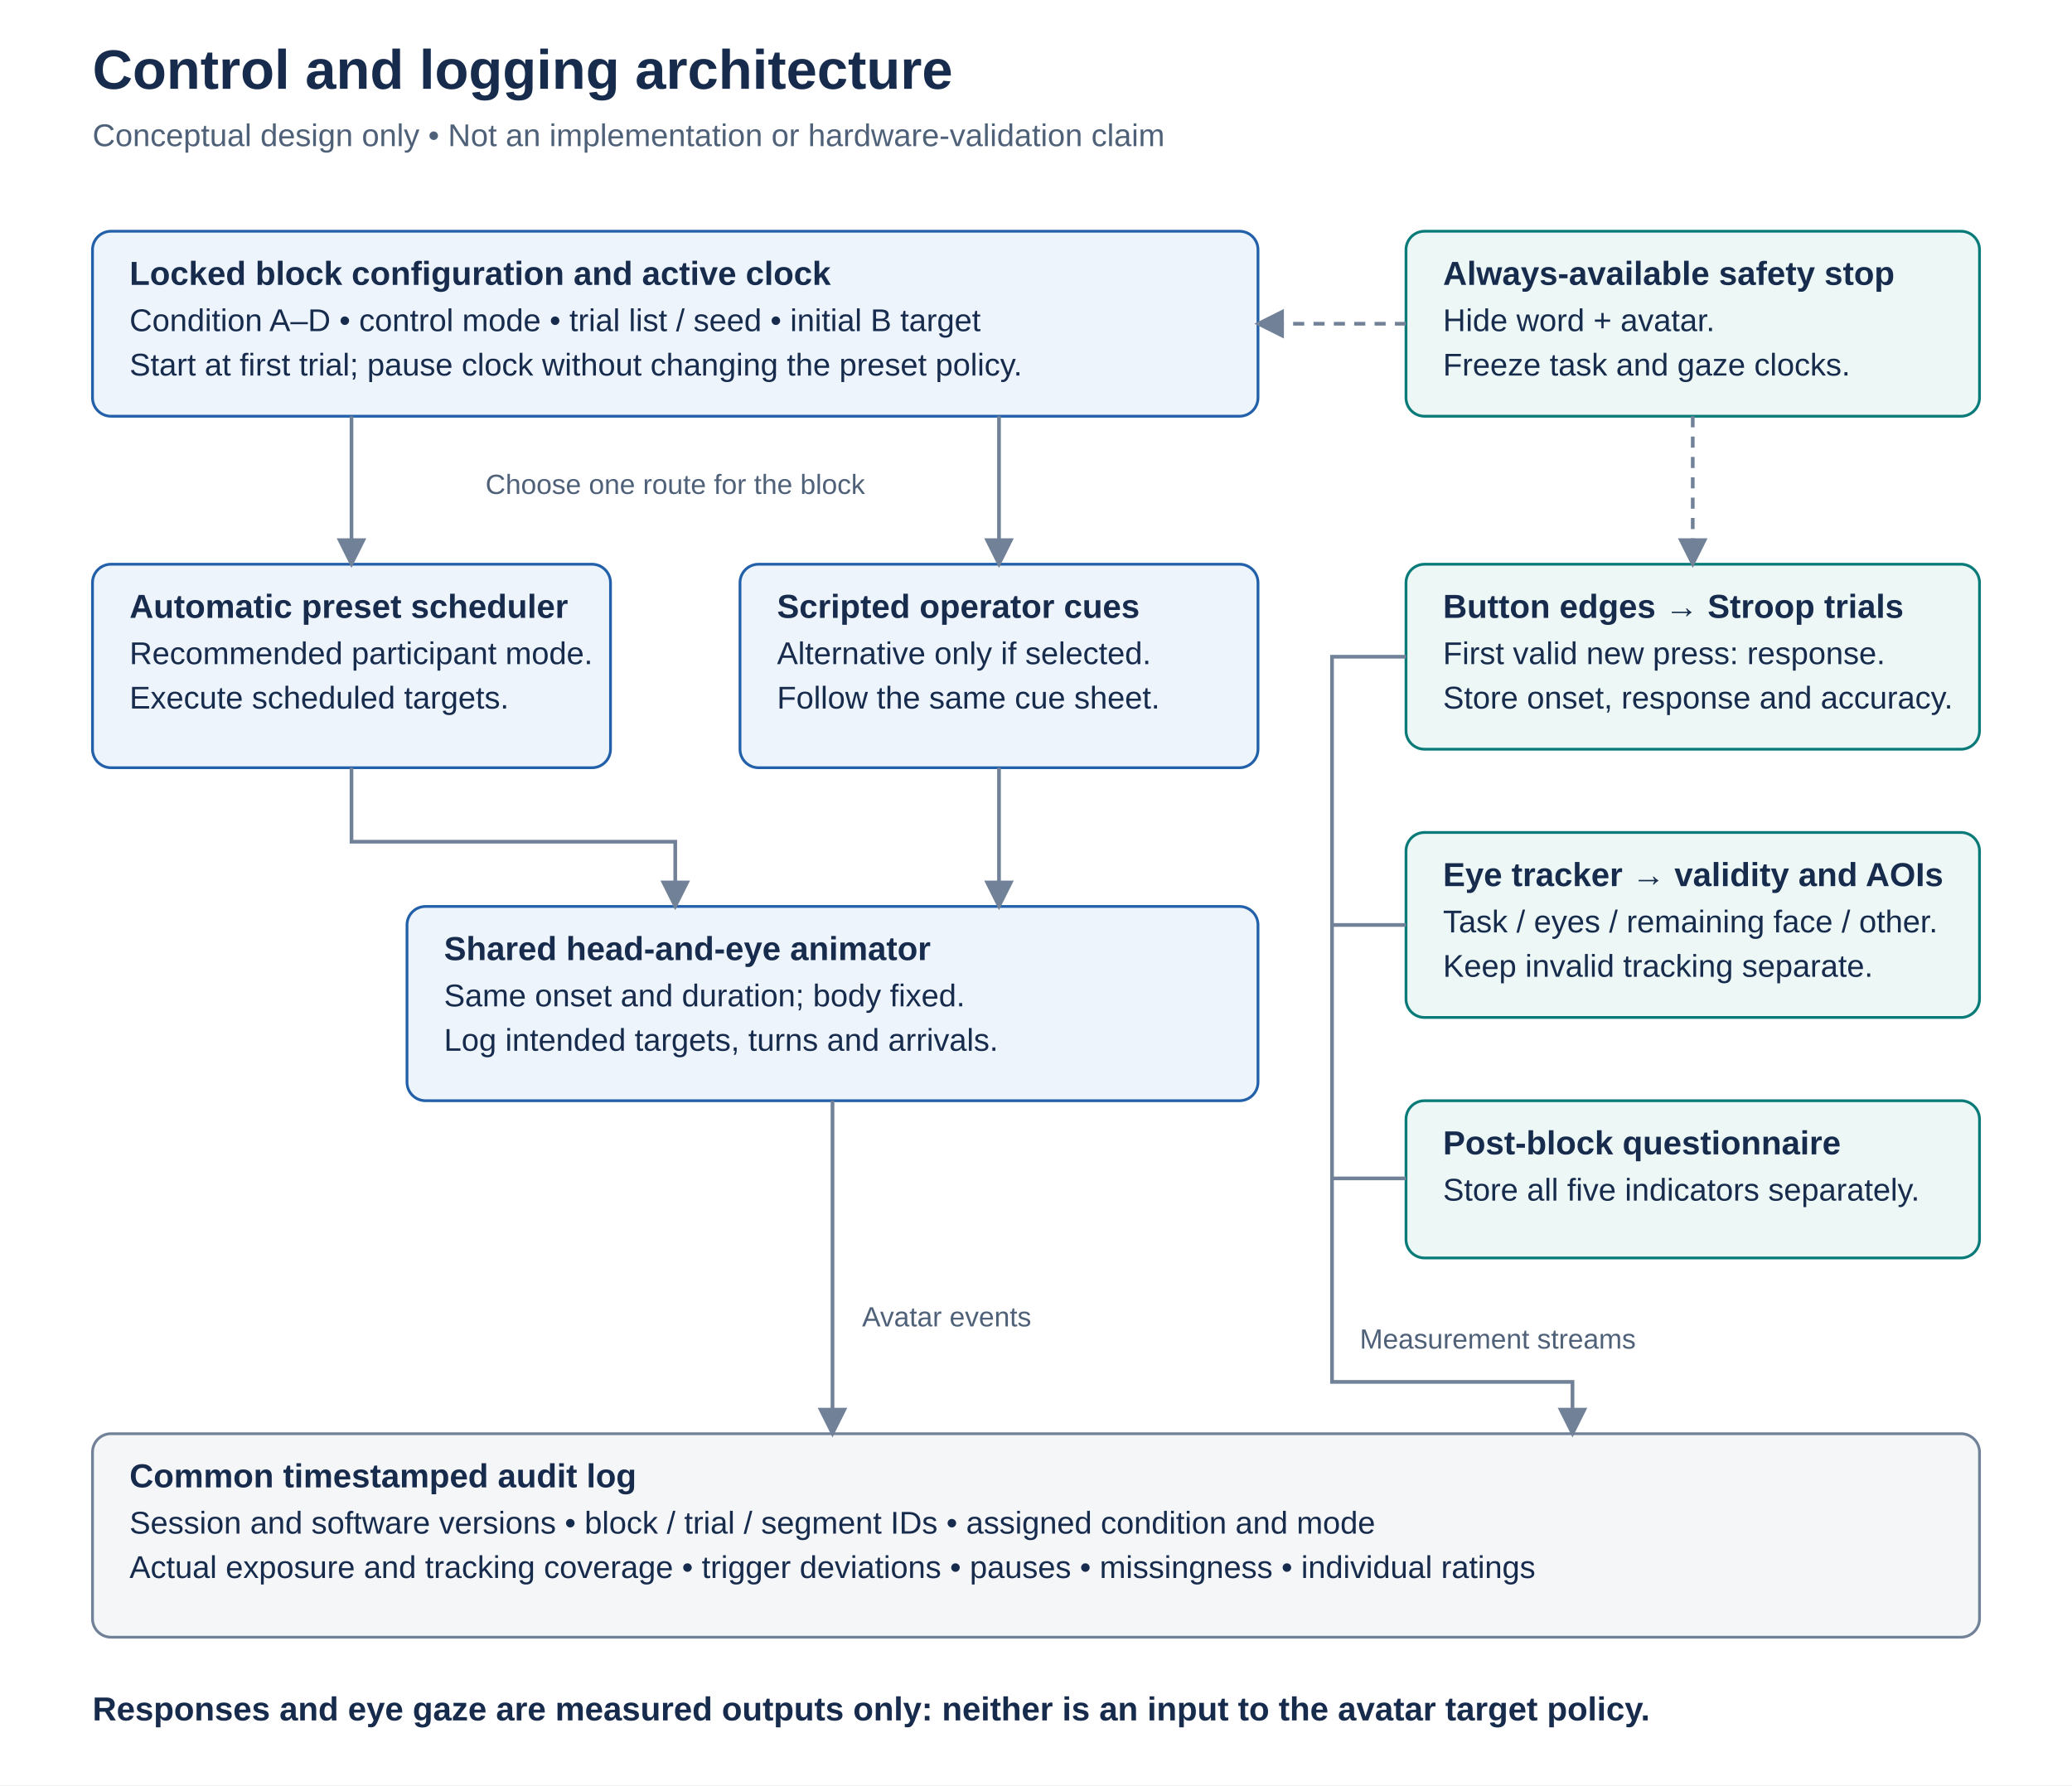
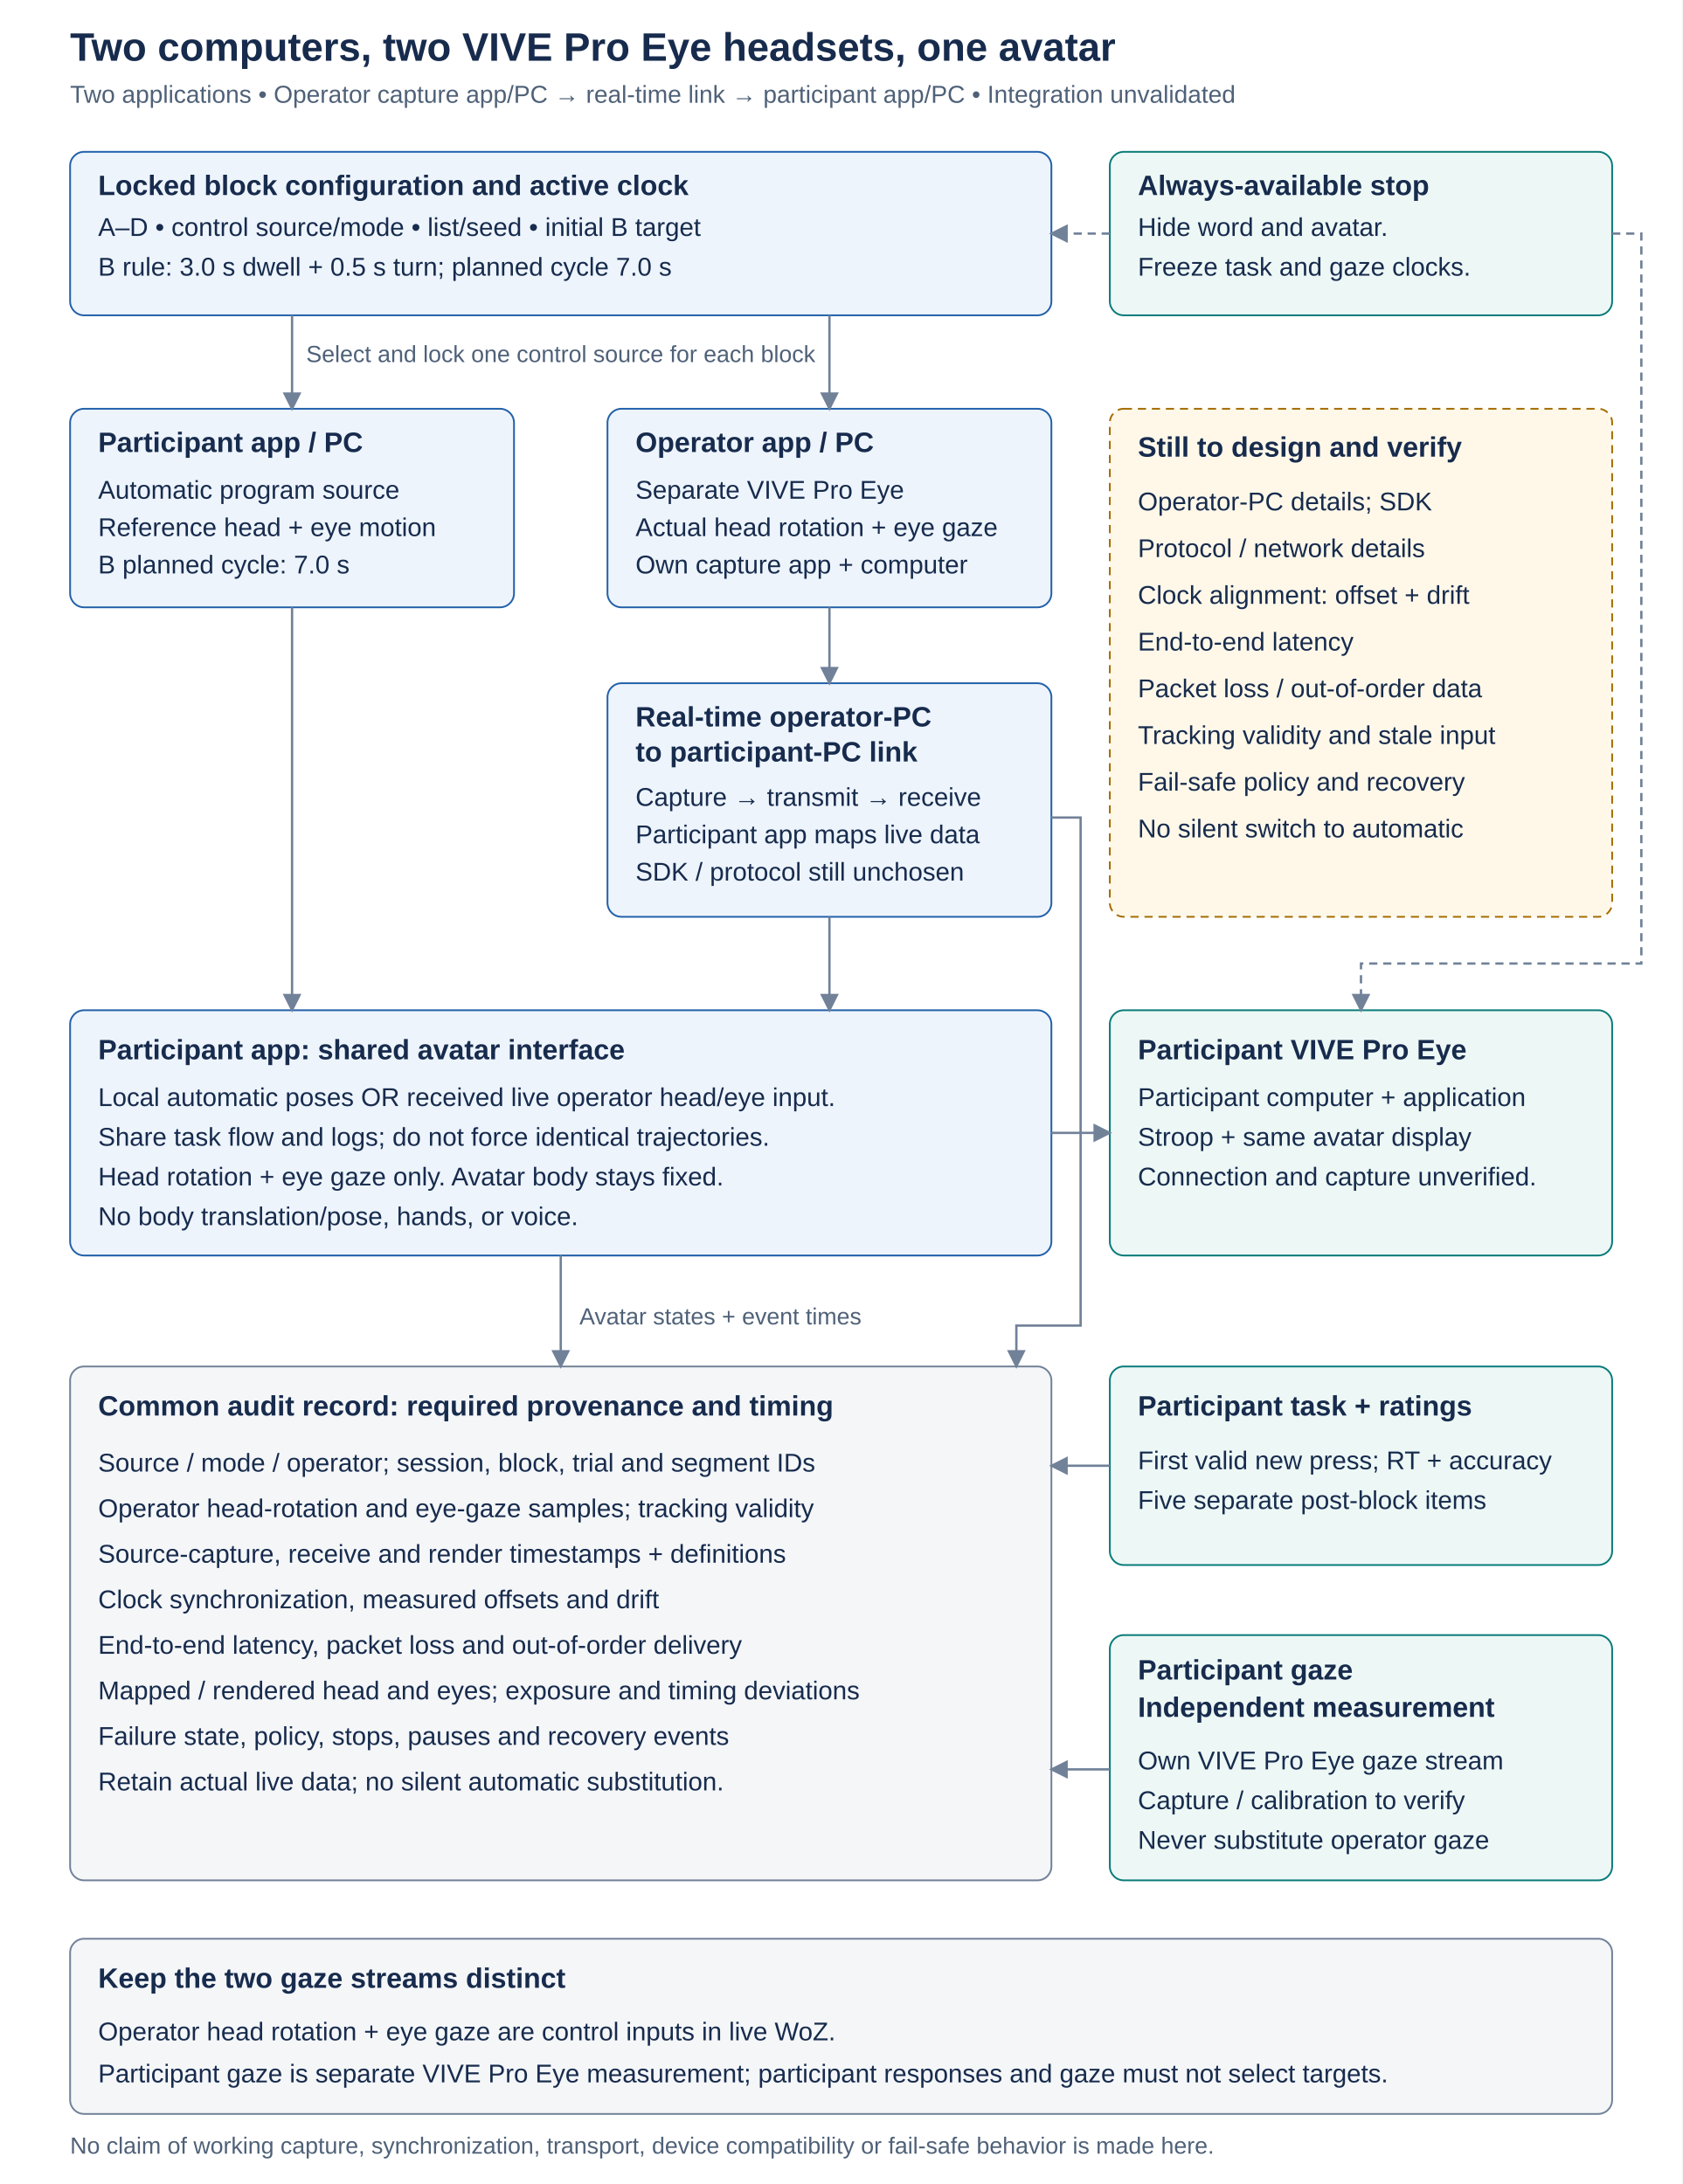
- <svg xmlns="http://www.w3.org/2000/svg" width="1120" height="965" viewBox="0 0 1120 965" role="img" aria-labelledby="title desc">
+ <svg xmlns="http://www.w3.org/2000/svg" width="1440" height="1870" viewBox="0 0 1440 1870" role="img" aria-labelledby="title desc">
  <defs>
    <marker id="arrow" markerWidth="9" markerHeight="9" refX="7" refY="4" orient="auto">
      <path d="M 0 0 L 8 4 L 0 8 z" fill="#718198" />
    </marker>
    <pattern id="hatch" width="8" height="8" patternUnits="userSpaceOnUse">
      <rect width="8" height="8" fill="#edf0f4" />
      <path d="M -2 2 L 2 -2 M 0 8 L 8 0 M 6 10 L 10 6" stroke="#c0c9d4" stroke-width="1.5" />
    </pattern>
  </defs>
-   <style>text {font-family: Arial, Helvetica, sans-serif; fill:#172b4d} .title {font-size:30px;font-weight:700} .sub {font-size:17px;fill:#4f6178} .label {font-size:18px;font-weight:700} .body {font-size:17px} .small {font-size:15px;fill:#4f6178} .tiny {font-size:14px;fill:#4f6178} .edge {fill:none;stroke:#718198;stroke-width:2;marker-end:url(#arrow)} .line {fill:none;stroke:#718198;stroke-width:2}</style>
-   <rect width="1120" height="965" fill="white" />
-   <text x="50" y="48" text-anchor="start" class="title">
-     <tspan x="50" dy="0">Control and logging architecture</tspan>
+   <style>text{font-family:Arial,Helvetica,sans-serif;fill:#172b4d}.title{font-size:34px;font-weight:700}.sub{font-size:21px;fill:#4f6178}.label{font-size:24px;font-weight:700}.body{font-size:22px}.small{font-size:20px;fill:#4f6178}.control{fill:#edf4fc;stroke:#2260a9;stroke-width:1.5}.measure{fill:#edf8f6;stroke:#087b79;stroke-width:1.5}.audit{fill:#f4f6f8;stroke:#718198;stroke-width:1.5}.pending{fill:#fff8e9;stroke:#a46c00;stroke-width:1.5;stroke-dasharray:7 5}.edge{fill:none;stroke:#718198;stroke-width:2;marker-end:url(#arrow)}.line{fill:none;stroke:#718198;stroke-width:2}</style>
+   <rect width="1440" height="1870" fill="white" />
+   <text x="60" y="52" text-anchor="start" class="title">
+     <tspan x="60" dy="0">Two computers, two VIVE Pro Eye headsets, one avatar</tspan>
  </text>
-   <text x="50" y="79" text-anchor="start" class="sub">
-     <tspan x="50" dy="0">Conceptual design only • Not an implementation or hardware-validation claim</tspan>
+   <text x="60" y="88" text-anchor="start" class="sub">
+     <tspan x="60" dy="0">Two applications • Operator capture app/PC → real-time link → participant app/PC • Integration unvalidated</tspan>
  </text>
-   <rect x="50" y="125" width="630" height="100" rx="10" fill="#edf4fc" stroke="#2260a9" stroke-width="1.5" />
-   <text x="70" y="154" text-anchor="start" class="label">
-     <tspan x="70" dy="0">Locked block configuration and active clock</tspan>
+   <rect x="60" y="130" width="840" height="140" rx="12" class="control" />
+   <text x="84" y="167" text-anchor="start" class="label">
+     <tspan x="84" dy="0">Locked block configuration and active clock</tspan>
  </text>
-   <text x="70" y="179" text-anchor="start" class="body">
-     <tspan x="70" dy="0">Condition A–D • control mode • trial list / seed • initial B target</tspan>
-     <tspan x="70" dy="24">Start at first trial; pause clock without changing the preset policy.</tspan>
+   <text x="84" y="202" text-anchor="start" class="body">
+     <tspan x="84" dy="0">A–D • control source/mode • list/seed • initial B target</tspan>
+     <tspan x="84" dy="34">B rule: 3.0 s dwell + 0.5 s turn; planned cycle 7.0 s</tspan>
  </text>
-   <rect x="760" y="125" width="310" height="100" rx="10" fill="#edf8f6" stroke="#087b79" stroke-width="1.5" />
-   <text x="780" y="154" text-anchor="start" class="label">
-     <tspan x="780" dy="0">Always-available safety stop</tspan>
+   <rect x="950" y="130" width="430" height="140" rx="12" class="measure" />
+   <text x="974" y="167" text-anchor="start" class="label">
+     <tspan x="974" dy="0">Always-available stop</tspan>
  </text>
-   <text x="780" y="179" text-anchor="start" class="body">
-     <tspan x="780" dy="0">Hide word + avatar.</tspan>
-     <tspan x="780" dy="24">Freeze task and gaze clocks.</tspan>
+   <text x="974" y="202" text-anchor="start" class="body">
+     <tspan x="974" dy="0">Hide word and avatar.</tspan>
+     <tspan x="974" dy="34">Freeze task and gaze clocks.</tspan>
  </text>
-   <rect x="50" y="305" width="280" height="110" rx="10" fill="#edf4fc" stroke="#2260a9" stroke-width="1.5" />
-   <text x="70" y="334" text-anchor="start" class="label">
-     <tspan x="70" dy="0">Automatic preset scheduler</tspan>
+   <text x="480" y="310" text-anchor="middle" class="small">
+     <tspan x="480" dy="0">Select and lock one control source for each block</tspan>
  </text>
-   <text x="70" y="359" text-anchor="start" class="body">
-     <tspan x="70" dy="0">Recommended participant mode.</tspan>
-     <tspan x="70" dy="24">Execute scheduled targets.</tspan>
+   <rect x="60" y="350" width="380" height="170" rx="12" class="control" />
+   <text x="84" y="387" text-anchor="start" class="label">
+     <tspan x="84" dy="0">Participant app / PC</tspan>
  </text>
-   <rect x="400" y="305" width="280" height="110" rx="10" fill="#edf4fc" stroke="#2260a9" stroke-width="1.5" />
-   <text x="420" y="334" text-anchor="start" class="label">
-     <tspan x="420" dy="0">Scripted operator cues</tspan>
+   <text x="84" y="427" text-anchor="start" class="body">
+     <tspan x="84" dy="0">Automatic program source</tspan>
+     <tspan x="84" dy="32">Reference head + eye motion</tspan>
+     <tspan x="84" dy="32">B planned cycle: 7.0 s</tspan>
  </text>
-   <text x="420" y="359" text-anchor="start" class="body">
-     <tspan x="420" dy="0">Alternative only if selected.</tspan>
-     <tspan x="420" dy="24">Follow the same cue sheet.</tspan>
+   <rect x="520" y="350" width="380" height="170" rx="12" class="control" />
+   <text x="544" y="387" text-anchor="start" class="label">
+     <tspan x="544" dy="0">Operator app / PC</tspan>
  </text>
-   <rect x="220" y="490" width="460" height="105" rx="10" fill="#edf4fc" stroke="#2260a9" stroke-width="1.5" />
-   <text x="240" y="519" text-anchor="start" class="label">
-     <tspan x="240" dy="0">Shared head-and-eye animator</tspan>
+   <text x="544" y="427" text-anchor="start" class="body">
+     <tspan x="544" dy="0">Separate VIVE Pro Eye</tspan>
+     <tspan x="544" dy="32">Actual head rotation + eye gaze</tspan>
+     <tspan x="544" dy="32">Own capture app + computer</tspan>
  </text>
-   <text x="240" y="544" text-anchor="start" class="body">
-     <tspan x="240" dy="0">Same onset and duration; body fixed.</tspan>
-     <tspan x="240" dy="24">Log intended targets, turns and arrivals.</tspan>
+   <rect x="520" y="585" width="380" height="200" rx="12" class="control" />
+   <text x="544" y="622" text-anchor="start" class="label">
+     <tspan x="544" dy="0">Real-time operator-PC</tspan>
+     <tspan x="544" dy="30">to participant-PC link</tspan>
  </text>
-   <rect x="760" y="305" width="310" height="100" rx="10" fill="#edf8f6" stroke="#087b79" stroke-width="1.5" />
-   <text x="780" y="334" text-anchor="start" class="label">
-     <tspan x="780" dy="0">Button edges → Stroop trials</tspan>
+   <text x="544" y="690" text-anchor="start" class="body">
+     <tspan x="544" dy="0">Capture → transmit → receive</tspan>
+     <tspan x="544" dy="32">Participant app maps live data</tspan>
+     <tspan x="544" dy="32">SDK / protocol still unchosen</tspan>
  </text>
-   <text x="780" y="359" text-anchor="start" class="body">
-     <tspan x="780" dy="0">First valid new press: response.</tspan>
-     <tspan x="780" dy="24">Store onset, response and accuracy.</tspan>
+   <rect x="950" y="350" width="430" height="435" rx="12" class="pending" />
+   <text x="974" y="391" text-anchor="start" class="label">
+     <tspan x="974" dy="0">Still to design and verify</tspan>
  </text>
-   <rect x="760" y="450" width="310" height="100" rx="10" fill="#edf8f6" stroke="#087b79" stroke-width="1.5" />
-   <text x="780" y="479" text-anchor="start" class="label">
-     <tspan x="780" dy="0">Eye tracker → validity and AOIs</tspan>
+   <text x="974" y="437" text-anchor="start" class="body">
+     <tspan x="974" dy="0">Operator-PC details; SDK</tspan>
+     <tspan x="974" dy="40">Protocol / network details</tspan>
+     <tspan x="974" dy="40">Clock alignment: offset + drift</tspan>
+     <tspan x="974" dy="40">End-to-end latency</tspan>
+     <tspan x="974" dy="40">Packet loss / out-of-order data</tspan>
+     <tspan x="974" dy="40">Tracking validity and stale input</tspan>
+     <tspan x="974" dy="40">Fail-safe policy and recovery</tspan>
+     <tspan x="974" dy="40">No silent switch to automatic</tspan>
  </text>
-   <text x="780" y="504" text-anchor="start" class="body">
-     <tspan x="780" dy="0">Task / eyes / remaining face / other.</tspan>
-     <tspan x="780" dy="24">Keep invalid tracking separate.</tspan>
+   <rect x="60" y="865" width="840" height="210" rx="12" class="control" />
+   <text x="84" y="907" text-anchor="start" class="label">
+     <tspan x="84" dy="0">Participant app: shared avatar interface</tspan>
  </text>
-   <rect x="760" y="595" width="310" height="85" rx="10" fill="#edf8f6" stroke="#087b79" stroke-width="1.5" />
-   <text x="780" y="624" text-anchor="start" class="label">
-     <tspan x="780" dy="0">Post-block questionnaire</tspan>
+   <text x="84" y="947" text-anchor="start" class="body">
+     <tspan x="84" dy="0">Local automatic poses OR received live operator head/eye input.</tspan>
+     <tspan x="84" dy="34">Share task flow and logs; do not force identical trajectories.</tspan>
+     <tspan x="84" dy="34">Head rotation + eye gaze only. Avatar body stays fixed.</tspan>
+     <tspan x="84" dy="34">No body translation/pose, hands, or voice.</tspan>
  </text>
-   <text x="780" y="649" text-anchor="start" class="body">
-     <tspan x="780" dy="0">Store all five indicators separately.</tspan>
+   <rect x="950" y="865" width="430" height="210" rx="12" class="measure" />
+   <text x="974" y="907" text-anchor="start" class="label">
+     <tspan x="974" dy="0">Participant VIVE Pro Eye</tspan>
  </text>
-   <rect x="50" y="775" width="1020" height="110" rx="10" fill="#f4f6f8" stroke="#718198" stroke-width="1.5" />
-   <text x="70" y="804" text-anchor="start" class="label">
-     <tspan x="70" dy="0">Common timestamped audit log</tspan>
+   <text x="974" y="947" text-anchor="start" class="body">
+     <tspan x="974" dy="0">Participant computer + application</tspan>
+     <tspan x="974" dy="34">Stroop + same avatar display</tspan>
+     <tspan x="974" dy="34">Connection and capture unverified.</tspan>
  </text>
-   <text x="70" y="829" text-anchor="start" class="body">
-     <tspan x="70" dy="0">Session and software versions • block / trial / segment IDs • assigned condition and mode</tspan>
-     <tspan x="70" dy="24">Actual exposure and tracking coverage • trigger deviations • pauses • missingness • individual ratings</tspan>
+   <rect x="60" y="1170" width="840" height="440" rx="12" class="audit" />
+   <text x="84" y="1212" text-anchor="start" class="label">
+     <tspan x="84" dy="0">Common audit record: required provenance and timing</tspan>
  </text>
-   <path d="M 190 225 V 305" class="edge" />
-   <path d="M 540 225 V 305" class="edge" />
-   <text x="365" y="267" text-anchor="middle" class="small">
-     <tspan x="365" dy="0">Choose one route for the block</tspan>
+   <text x="84" y="1260" text-anchor="start" class="body">
+     <tspan x="84" dy="0">Source / mode / operator; session, block, trial and segment IDs</tspan>
+     <tspan x="84" dy="39">Operator head-rotation and eye-gaze samples; tracking validity</tspan>
+     <tspan x="84" dy="39">Source-capture, receive and render timestamps + definitions</tspan>
+     <tspan x="84" dy="39">Clock synchronization, measured offsets and drift</tspan>
+     <tspan x="84" dy="39">End-to-end latency, packet loss and out-of-order delivery</tspan>
+     <tspan x="84" dy="39">Mapped / rendered head and eyes; exposure and timing deviations</tspan>
+     <tspan x="84" dy="39">Failure state, policy, stops, pauses and recovery events</tspan>
+     <tspan x="84" dy="39">Retain actual live data; no silent automatic substitution.</tspan>
  </text>
-   <path d="M 190 415 V 455 H 365 V 490" class="edge" />
-   <path d="M 540 415 V 490" class="edge" />
-   <path d="M 450 595 V 775" class="edge" />
-   <text x="466" y="717" text-anchor="start" class="small">
-     <tspan x="466" dy="0">Avatar events</tspan>
+   <rect x="950" y="1170" width="430" height="170" rx="12" class="measure" />
+   <text x="974" y="1212" text-anchor="start" class="label">
+     <tspan x="974" dy="0">Participant task + ratings</tspan>
  </text>
-   <path d="M 760 355 H 720 V 747 H 850 V 775" class="edge" />
-   <path d="M 760 500 H 720 M 760 637 H 720" class="line" />
-   <text x="735" y="729" text-anchor="start" class="small">
-     <tspan x="735" dy="0">Measurement streams</tspan>
+   <text x="974" y="1258" text-anchor="start" class="body">
+     <tspan x="974" dy="0">First valid new press; RT + accuracy</tspan>
+     <tspan x="974" dy="34">Five separate post-block items</tspan>
  </text>
-   <path d="M 760 175 H 680" class="edge" stroke-dasharray="6 5" />
-   <path d="M 915 225 V 305" class="edge" stroke-dasharray="6 5" />
-   <text x="50" y="930" text-anchor="start" class="label">
-     <tspan x="50" dy="0">Responses and eye gaze are measured outputs only: neither is an input to the avatar target policy.</tspan>
+   <rect x="950" y="1400" width="430" height="210" rx="12" class="measure" />
+   <text x="974" y="1438" text-anchor="start" class="label">
+     <tspan x="974" dy="0">Participant gaze</tspan>
+     <tspan x="974" dy="32">Independent measurement</tspan>
+   </text>
+   <text x="974" y="1515" text-anchor="start" class="body">
+     <tspan x="974" dy="0">Own VIVE Pro Eye gaze stream</tspan>
+     <tspan x="974" dy="34">Capture / calibration to verify</tspan>
+     <tspan x="974" dy="34">Never substitute operator gaze</tspan>
+   </text>
+   <path d="M 250 270 V 350" class="edge" />
+   <path d="M 710 270 V 350" class="edge" />
+   <path d="M 710 520 V 585" class="edge" />
+   <path d="M 250 520 V 865" class="edge" />
+   <path d="M 710 785 V 865" class="edge" />
+   <path d="M 900 970 H 950" class="edge" />
+   <path d="M 480 1075 V 1170" class="edge" />
+   <text x="496" y="1134" text-anchor="start" class="small">
+     <tspan x="496" dy="0">Avatar states + event times</tspan>
+   </text>
+   <path d="M 900 700 H 925 V 1135 H 870 V 1170" class="edge" />
+   <path d="M 950 1255 H 900" class="edge" />
+   <path d="M 950 1515 H 900" class="edge" />
+   <path d="M 950 200 H 900" class="edge" stroke-dasharray="7 5" />
+   <path d="M 1380 200 H 1405 V 825 H 1165 V 865" class="edge" stroke-dasharray="7 5" />
+   <rect x="60" y="1660" width="1320" height="150" rx="12" class="audit" />
+   <text x="84" y="1702" text-anchor="start" class="label">
+     <tspan x="84" dy="0">Keep the two gaze streams distinct</tspan>
+   </text>
+   <text x="84" y="1747" text-anchor="start" class="body">
+     <tspan x="84" dy="0">Operator head rotation + eye gaze are control inputs in live WoZ.</tspan>
+     <tspan x="84" dy="36">Participant gaze is separate VIVE Pro Eye measurement; participant responses and gaze must not select targets.</tspan>
+   </text>
+   <text x="60" y="1844" text-anchor="start" class="small">
+     <tspan x="60" dy="0">No claim of working capture, synchronization, transport, device compatibility or fail-safe behavior is made here.</tspan>
  </text>
</svg>
